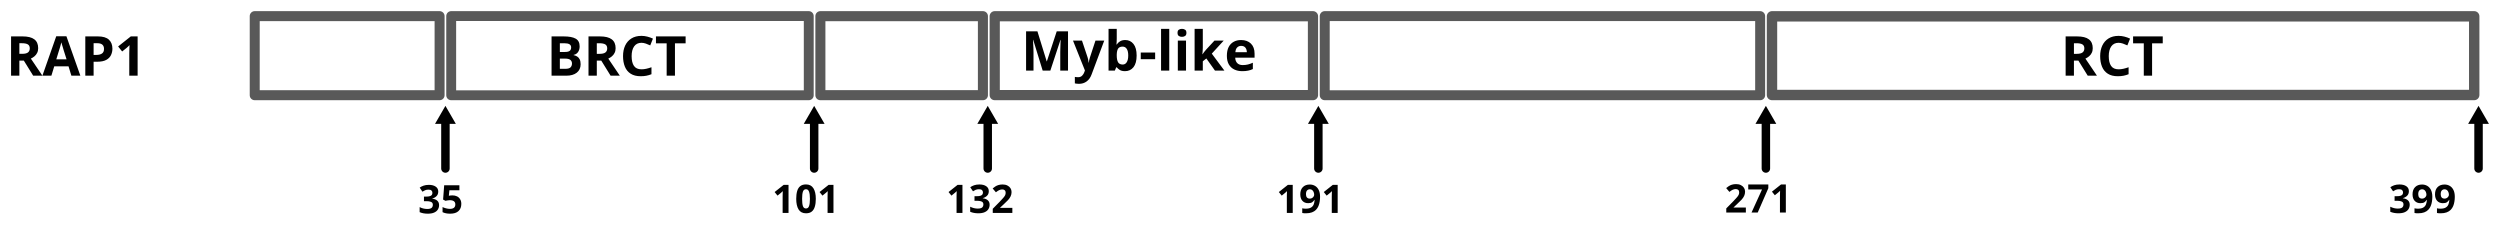
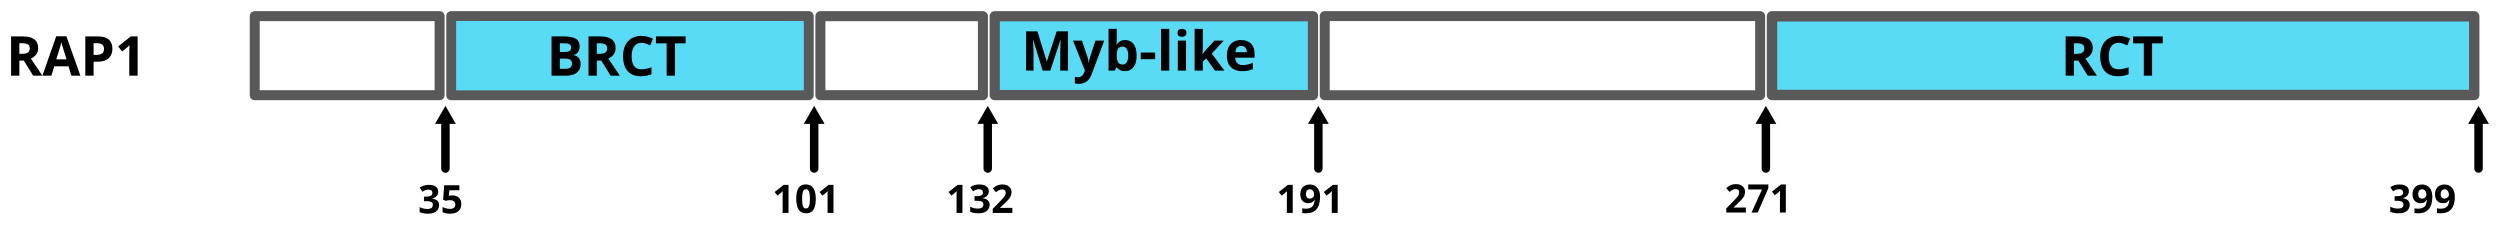
<svg xmlns="http://www.w3.org/2000/svg" width="224.524mm" height="20.205mm" viewBox="0 0 795.557 71.594" id="svg7074" version="1.1">
  <defs id="defs7076">
    <marker style="overflow:visible" id="marker8044" refX="0" refY="0" orient="auto">
      <path transform="scale(-0.2,-0.2)" style="fill:#000000;fill-opacity:1;fill-rule:evenodd;stroke:#000000;stroke-width:1pt;stroke-opacity:1" d="m 5.77,0 -8.65,5 0,-10 8.65,5 z" id="path8046" />
    </marker>
    <marker style="overflow:visible" id="marker7998" refX="0" refY="0" orient="auto">
      <path transform="scale(-0.2,-0.2)" style="fill:#000000;fill-opacity:1;fill-rule:evenodd;stroke:#000000;stroke-width:1pt;stroke-opacity:1" d="m 5.77,0 -8.65,5 0,-10 8.65,5 z" id="path8000" />
    </marker>
    <marker style="overflow:visible" id="marker7958" refX="0" refY="0" orient="auto">
      <path transform="scale(-0.2,-0.2)" style="fill:#000000;fill-opacity:1;fill-rule:evenodd;stroke:#000000;stroke-width:1pt;stroke-opacity:1" d="m 5.77,0 -8.65,5 0,-10 8.65,5 z" id="path7960" />
    </marker>
    <marker style="overflow:visible" id="marker7924" refX="0" refY="0" orient="auto">
      <path transform="scale(-0.2,-0.2)" style="fill:#000000;fill-opacity:1;fill-rule:evenodd;stroke:#000000;stroke-width:1pt;stroke-opacity:1" d="m 5.77,0 -8.65,5 0,-10 8.65,5 z" id="path7926" />
    </marker>
    <marker style="overflow:visible" id="marker7896" refX="0" refY="0" orient="auto">
      <path transform="scale(-0.2,-0.2)" style="fill:#000000;fill-opacity:1;fill-rule:evenodd;stroke:#000000;stroke-width:1pt;stroke-opacity:1" d="m 5.77,0 -8.65,5 0,-10 8.65,5 z" id="path7898" />
    </marker>
    <marker orient="auto" refY="0" refX="0" id="TriangleInS" style="overflow:visible">
      <path id="path4472" d="m 5.77,0 -8.65,5 0,-10 8.65,5 z" style="fill:#000000;fill-opacity:1;fill-rule:evenodd;stroke:#000000;stroke-width:1pt;stroke-opacity:1" transform="scale(-0.2,-0.2)" />
    </marker>
  </defs>
  <g id="layer1" transform="translate(-35.80671,-575.1783)">
    <rect style="opacity:0.65;fill:none;fill-opacity:1;stroke:#000000;stroke-width:3.178;stroke-linejoin:round;stroke-miterlimit:4;stroke-dasharray:none;stroke-dashoffset:0;stroke-opacity:1" id="rect4138" width="58.83" height="25.168" x="116.859" y="580.311" />
-     <rect style="opacity:0.65;fill:none;fill-opacity:1;stroke:#000000;stroke-width:3.146;stroke-linejoin:round;stroke-miterlimit:4;stroke-dasharray:none;stroke-dashoffset:0;stroke-opacity:1" id="rect4138-5" width="113.784" height="25.201" x="179.382" y="580.294" />
+     <rect style="opacity:0.65;fill:#00c6f0;fill-opacity:1;stroke:#000000;stroke-width:3.146;stroke-linejoin:round;stroke-miterlimit:4;stroke-dasharray:none;stroke-dashoffset:0;stroke-opacity:1" id="rect4138-5" width="113.784" height="25.201" x="179.382" y="580.294" />
    <rect style="opacity:0.65;fill:none;fill-opacity:1;stroke:#000000;stroke-width:3.198;stroke-linejoin:round;stroke-miterlimit:4;stroke-dasharray:none;stroke-dashoffset:0;stroke-opacity:1" id="rect4138-7" width="51.723" height="25.148" x="296.869" y="580.321" />
-     <rect style="opacity:0.65;fill:none;fill-opacity:1;stroke:#000000;stroke-width:3.25;stroke-linejoin:round;stroke-miterlimit:4;stroke-dasharray:none;stroke-dashoffset:0;stroke-opacity:1" id="rect4138-7-3" width="101.277" height="25.096" x="352.348" y="580.347" />
+     <rect style="opacity:0.65;fill:#00c6f0;fill-opacity:1;stroke:#000000;stroke-width:3.25;stroke-linejoin:round;stroke-miterlimit:4;stroke-dasharray:none;stroke-dashoffset:0;stroke-opacity:1" id="rect4138-7-3" width="101.277" height="25.096" x="352.348" y="580.347" />
    <rect style="opacity:0.65;fill:none;fill-opacity:1;stroke:#000000;stroke-width:3.17;stroke-linejoin:round;stroke-miterlimit:4;stroke-dasharray:none;stroke-dashoffset:0;stroke-opacity:1" id="rect4138-7-3-1" width="138.562" height="25.176" x="457.367" y="580.307" />
-     <rect style="opacity:0.65;fill:none;fill-opacity:1;stroke:#000000;stroke-width:3.308;stroke-linejoin:round;stroke-miterlimit:4;stroke-dasharray:none;stroke-dashoffset:0;stroke-opacity:1" id="rect4138-7-3-1-6" width="223.464" height="25.039" x="599.7" y="580.375" />
+     <rect style="opacity:0.65;fill:#00c6f0;fill-opacity:1;stroke:#000000;stroke-width:3.308;stroke-linejoin:round;stroke-miterlimit:4;stroke-dasharray:none;stroke-dashoffset:0;stroke-opacity:1" id="rect4138-7-3-1-6" width="223.464" height="25.039" x="599.7" y="580.375" />
    <text xml:space="preserve" style="font-style:normal;font-variant:normal;font-weight:bold;font-stretch:normal;font-size:17.5px;line-height:150%;font-family:sans-serif;-inkscape-font-specification:'sans-serif, Bold';text-align:start;letter-spacing:0px;word-spacing:0px;writing-mode:lr-tb;text-anchor:start;fill:#000000;fill-opacity:1;stroke:none;stroke-width:1px;stroke-linecap:butt;stroke-linejoin:miter;stroke-opacity:1" x="37.744" y="599.26" id="text4215">
      <tspan id="tspan4217" x="37.744" y="599.26">RAP1</tspan>
    </text>
    <text xml:space="preserve" style="font-style:normal;font-variant:normal;font-weight:bold;font-stretch:normal;font-size:17.5px;line-height:150%;font-family:sans-serif;-inkscape-font-specification:'sans-serif, Bold';text-align:start;letter-spacing:0px;word-spacing:0px;writing-mode:lr-tb;text-anchor:start;fill:#000000;fill-opacity:1;stroke:none;stroke-width:1px;stroke-linecap:butt;stroke-linejoin:miter;stroke-opacity:1" x="209.742" y="599.265" id="text4223">
      <tspan id="tspan4225" x="209.742" y="599.265">BRCT</tspan>
    </text>
    <text xml:space="preserve" style="font-style:normal;font-variant:normal;font-weight:bold;font-stretch:normal;font-size:17.5px;line-height:150%;font-family:sans-serif;-inkscape-font-specification:'sans-serif, Bold';text-align:start;letter-spacing:0px;word-spacing:0px;writing-mode:lr-tb;text-anchor:start;fill:#000000;fill-opacity:1;stroke:none;stroke-width:1px;stroke-linecap:butt;stroke-linejoin:miter;stroke-opacity:1" x="691.565" y="599.265" id="text4227">
      <tspan id="tspan4229" x="691.565" y="599.265">RCT</tspan>
    </text>
    <text xml:space="preserve" style="font-style:normal;font-variant:normal;font-weight:bold;font-stretch:normal;font-size:17.5px;line-height:150%;font-family:sans-serif;-inkscape-font-specification:'sans-serif, Bold';text-align:start;letter-spacing:0px;word-spacing:0px;writing-mode:lr-tb;text-anchor:start;fill:#000000;fill-opacity:1;stroke:none;stroke-width:1px;stroke-linecap:butt;stroke-linejoin:miter;stroke-opacity:1" x="360.749" y="597.654" id="text4231">
      <tspan id="tspan4233" x="360.749" y="597.654">Myb-like</tspan>
    </text>
    <text xml:space="preserve" style="font-style:normal;font-variant:normal;font-weight:bold;font-stretch:normal;font-size:12.5px;line-height:150%;font-family:sans-serif;-inkscape-font-specification:'sans-serif, Bold';text-align:start;letter-spacing:0px;word-spacing:0px;writing-mode:lr-tb;text-anchor:start;fill:#000000;fill-opacity:1;stroke:none;stroke-width:1px;stroke-linecap:butt;stroke-linejoin:miter;stroke-opacity:1" x="168.871" y="643.052" id="text4219-1">
      <tspan id="tspan4221-6" x="168.871" y="643.052">35</tspan>
    </text>
    <text xml:space="preserve" style="font-style:normal;font-variant:normal;font-weight:bold;font-stretch:normal;font-size:12.5px;line-height:150%;font-family:sans-serif;-inkscape-font-specification:'sans-serif, Bold';text-align:start;letter-spacing:0px;word-spacing:0px;writing-mode:lr-tb;text-anchor:start;fill:#000000;fill-opacity:1;stroke:none;stroke-width:1px;stroke-linecap:butt;stroke-linejoin:miter;stroke-opacity:1" x="281.576" y="642.928" id="text4219-3">
      <tspan id="tspan4221-1" x="281.576" y="642.928">101</tspan>
    </text>
    <text xml:space="preserve" style="font-style:normal;font-variant:normal;font-weight:bold;font-stretch:normal;font-size:12.5px;line-height:150%;font-family:sans-serif;-inkscape-font-specification:'sans-serif, Bold';text-align:start;letter-spacing:0px;word-spacing:0px;writing-mode:lr-tb;text-anchor:start;fill:#000000;fill-opacity:1;stroke:none;stroke-width:1px;stroke-linecap:butt;stroke-linejoin:miter;stroke-opacity:1" x="336.923" y="642.928" id="text4219-2">
      <tspan id="tspan4221-8" x="336.923" y="642.928">132</tspan>
    </text>
    <text xml:space="preserve" style="font-style:normal;font-variant:normal;font-weight:bold;font-stretch:normal;font-size:12.5px;line-height:150%;font-family:sans-serif;-inkscape-font-specification:'sans-serif, Bold';text-align:start;letter-spacing:0px;word-spacing:0px;writing-mode:lr-tb;text-anchor:start;fill:#000000;fill-opacity:1;stroke:none;stroke-width:1px;stroke-linecap:butt;stroke-linejoin:miter;stroke-opacity:1" x="442.026" y="642.928" id="text4219-7">
      <tspan id="tspan4221-2" x="442.026" y="642.928">191</tspan>
    </text>
    <text xml:space="preserve" style="font-style:normal;font-variant:normal;font-weight:bold;font-stretch:normal;font-size:12.5px;line-height:150%;font-family:sans-serif;-inkscape-font-specification:'sans-serif, Bold';text-align:start;letter-spacing:0px;word-spacing:0px;writing-mode:lr-tb;text-anchor:start;fill:#000000;fill-opacity:1;stroke:none;stroke-width:1px;stroke-linecap:butt;stroke-linejoin:miter;stroke-opacity:1" x="584.648" y="642.812" id="text4219-23">
      <tspan id="tspan4221-9" x="584.648" y="642.812">271</tspan>
    </text>
    <text xml:space="preserve" style="font-style:normal;font-variant:normal;font-weight:bold;font-stretch:normal;font-size:12.5px;line-height:150%;font-family:sans-serif;-inkscape-font-specification:'sans-serif, Bold';text-align:start;letter-spacing:0px;word-spacing:0px;writing-mode:lr-tb;text-anchor:start;fill:#000000;fill-opacity:1;stroke:none;stroke-width:1px;stroke-linecap:butt;stroke-linejoin:miter;stroke-opacity:1" x="795.984" y="642.928" id="text4219-6">
      <tspan id="tspan4221-27" x="795.984" y="642.928">399</tspan>
    </text>
    <path style="fill:none;fill-rule:evenodd;stroke:#000000;stroke-width:2.694;stroke-linecap:round;stroke-linejoin:miter;stroke-miterlimit:4;stroke-dasharray:none;stroke-opacity:1;marker-start:url(#marker7998)" d="m 177.547,612.694 0,16.111" id="path4327" />
    <path id="path5229" d="m 294.891,612.694 0,16.111" style="fill:none;fill-rule:evenodd;stroke:#000000;stroke-width:2.694;stroke-linecap:round;stroke-linejoin:miter;stroke-miterlimit:4;stroke-dasharray:none;stroke-opacity:1;marker-start:url(#marker7958)" />
    <path style="fill:none;fill-rule:evenodd;stroke:#000000;stroke-width:2.694;stroke-linecap:round;stroke-linejoin:miter;stroke-miterlimit:4;stroke-dasharray:none;stroke-opacity:1;marker-start:url(#marker7924)" d="m 350.125,612.694 0,16.111" id="path5823" />
    <path id="path6027" d="m 455.341,612.694 0,16.111" style="fill:none;fill-rule:evenodd;stroke:#000000;stroke-width:2.694;stroke-linecap:round;stroke-linejoin:miter;stroke-miterlimit:4;stroke-dasharray:none;stroke-opacity:1;marker-start:url(#marker7896)" />
    <path style="fill:none;fill-rule:evenodd;stroke:#000000;stroke-width:2.694;stroke-linecap:round;stroke-linejoin:miter;stroke-miterlimit:4;stroke-dasharray:none;stroke-opacity:1;marker-start:url(#TriangleInS)" d="m 597.753,612.694 0,16.111" id="path6333" />
    <path id="path6567" d="m 824.543,612.694 0,16.111" style="fill:none;fill-rule:evenodd;stroke:#000000;stroke-width:2.694;stroke-linecap:round;stroke-linejoin:miter;stroke-miterlimit:4;stroke-dasharray:none;stroke-opacity:1;marker-start:url(#marker8044)" />
    <text xml:space="preserve" style="font-style:normal;font-variant:normal;font-weight:normal;font-stretch:normal;font-size:22.5px;line-height:150%;font-family:sans-serif;-inkscape-font-specification:'sans-serif, Normal';text-align:start;letter-spacing:0px;word-spacing:0px;writing-mode:lr-tb;text-anchor:start;fill:#000000;fill-opacity:1;stroke:none;stroke-width:1px;stroke-linecap:butt;stroke-linejoin:miter;stroke-opacity:1" x="190" y="642.362" id="text8960">
      <tspan id="tspan8962" x="190" y="642.362" />
    </text>
  </g>
</svg>
